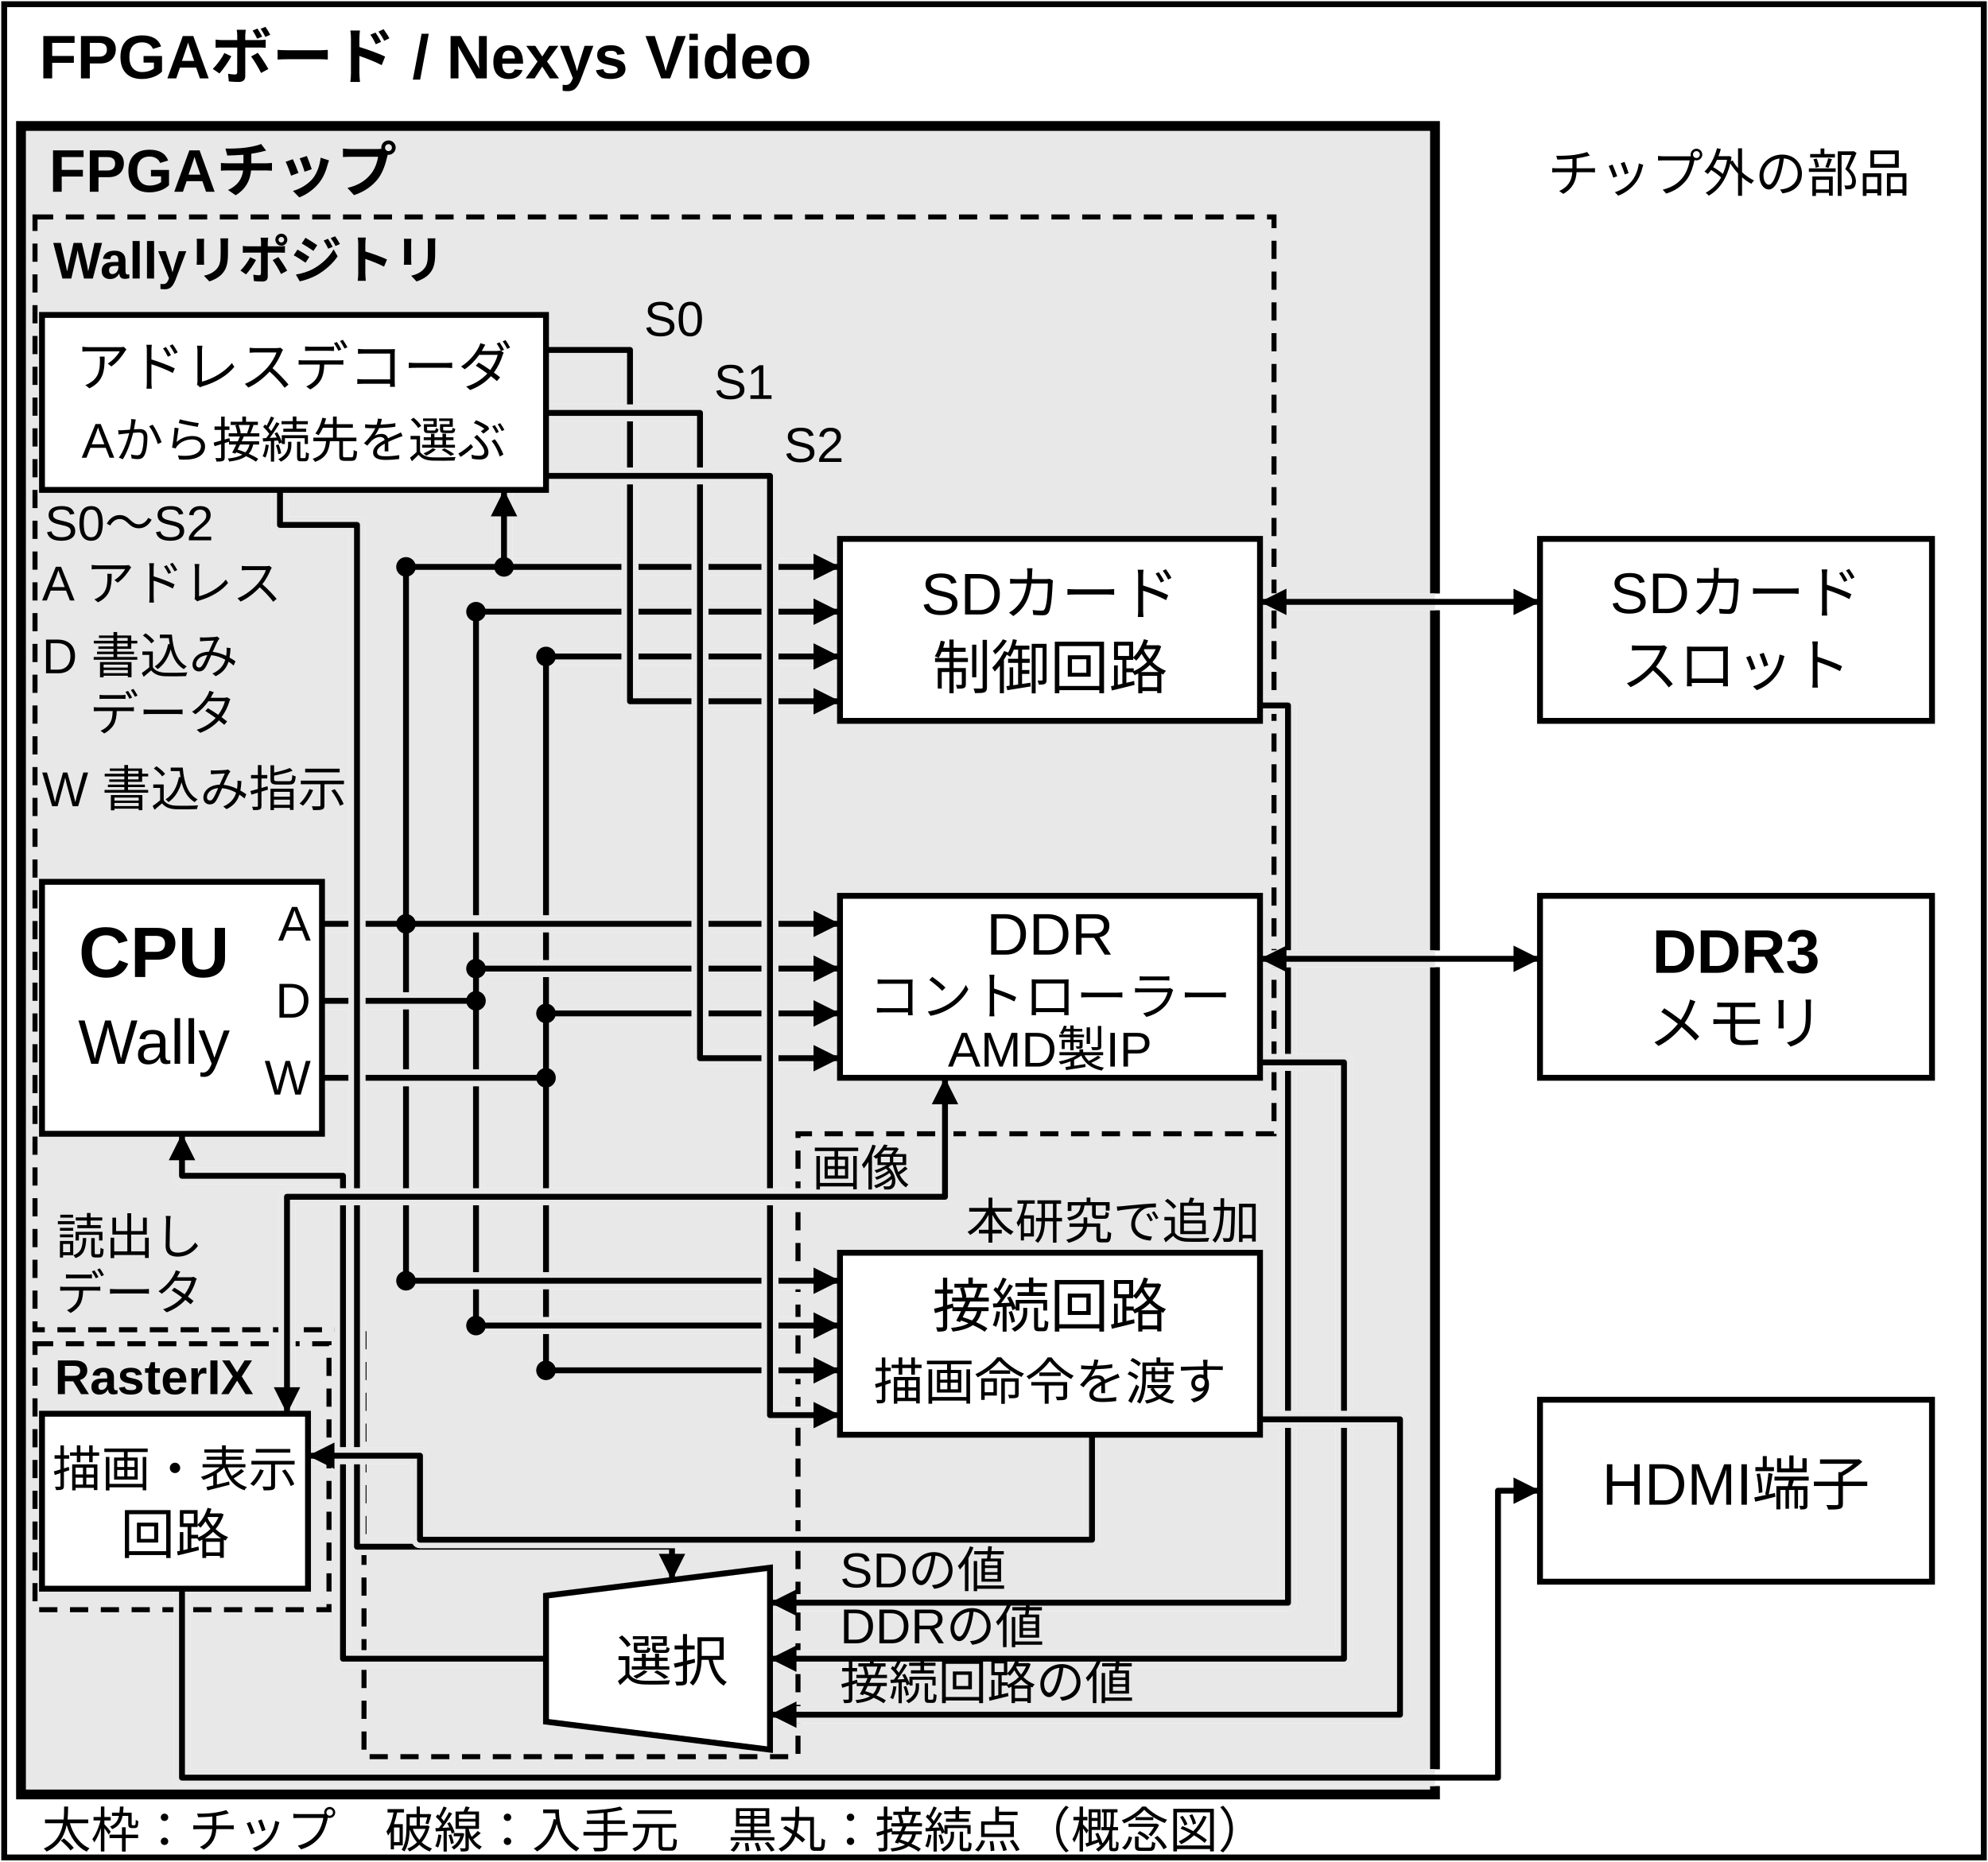
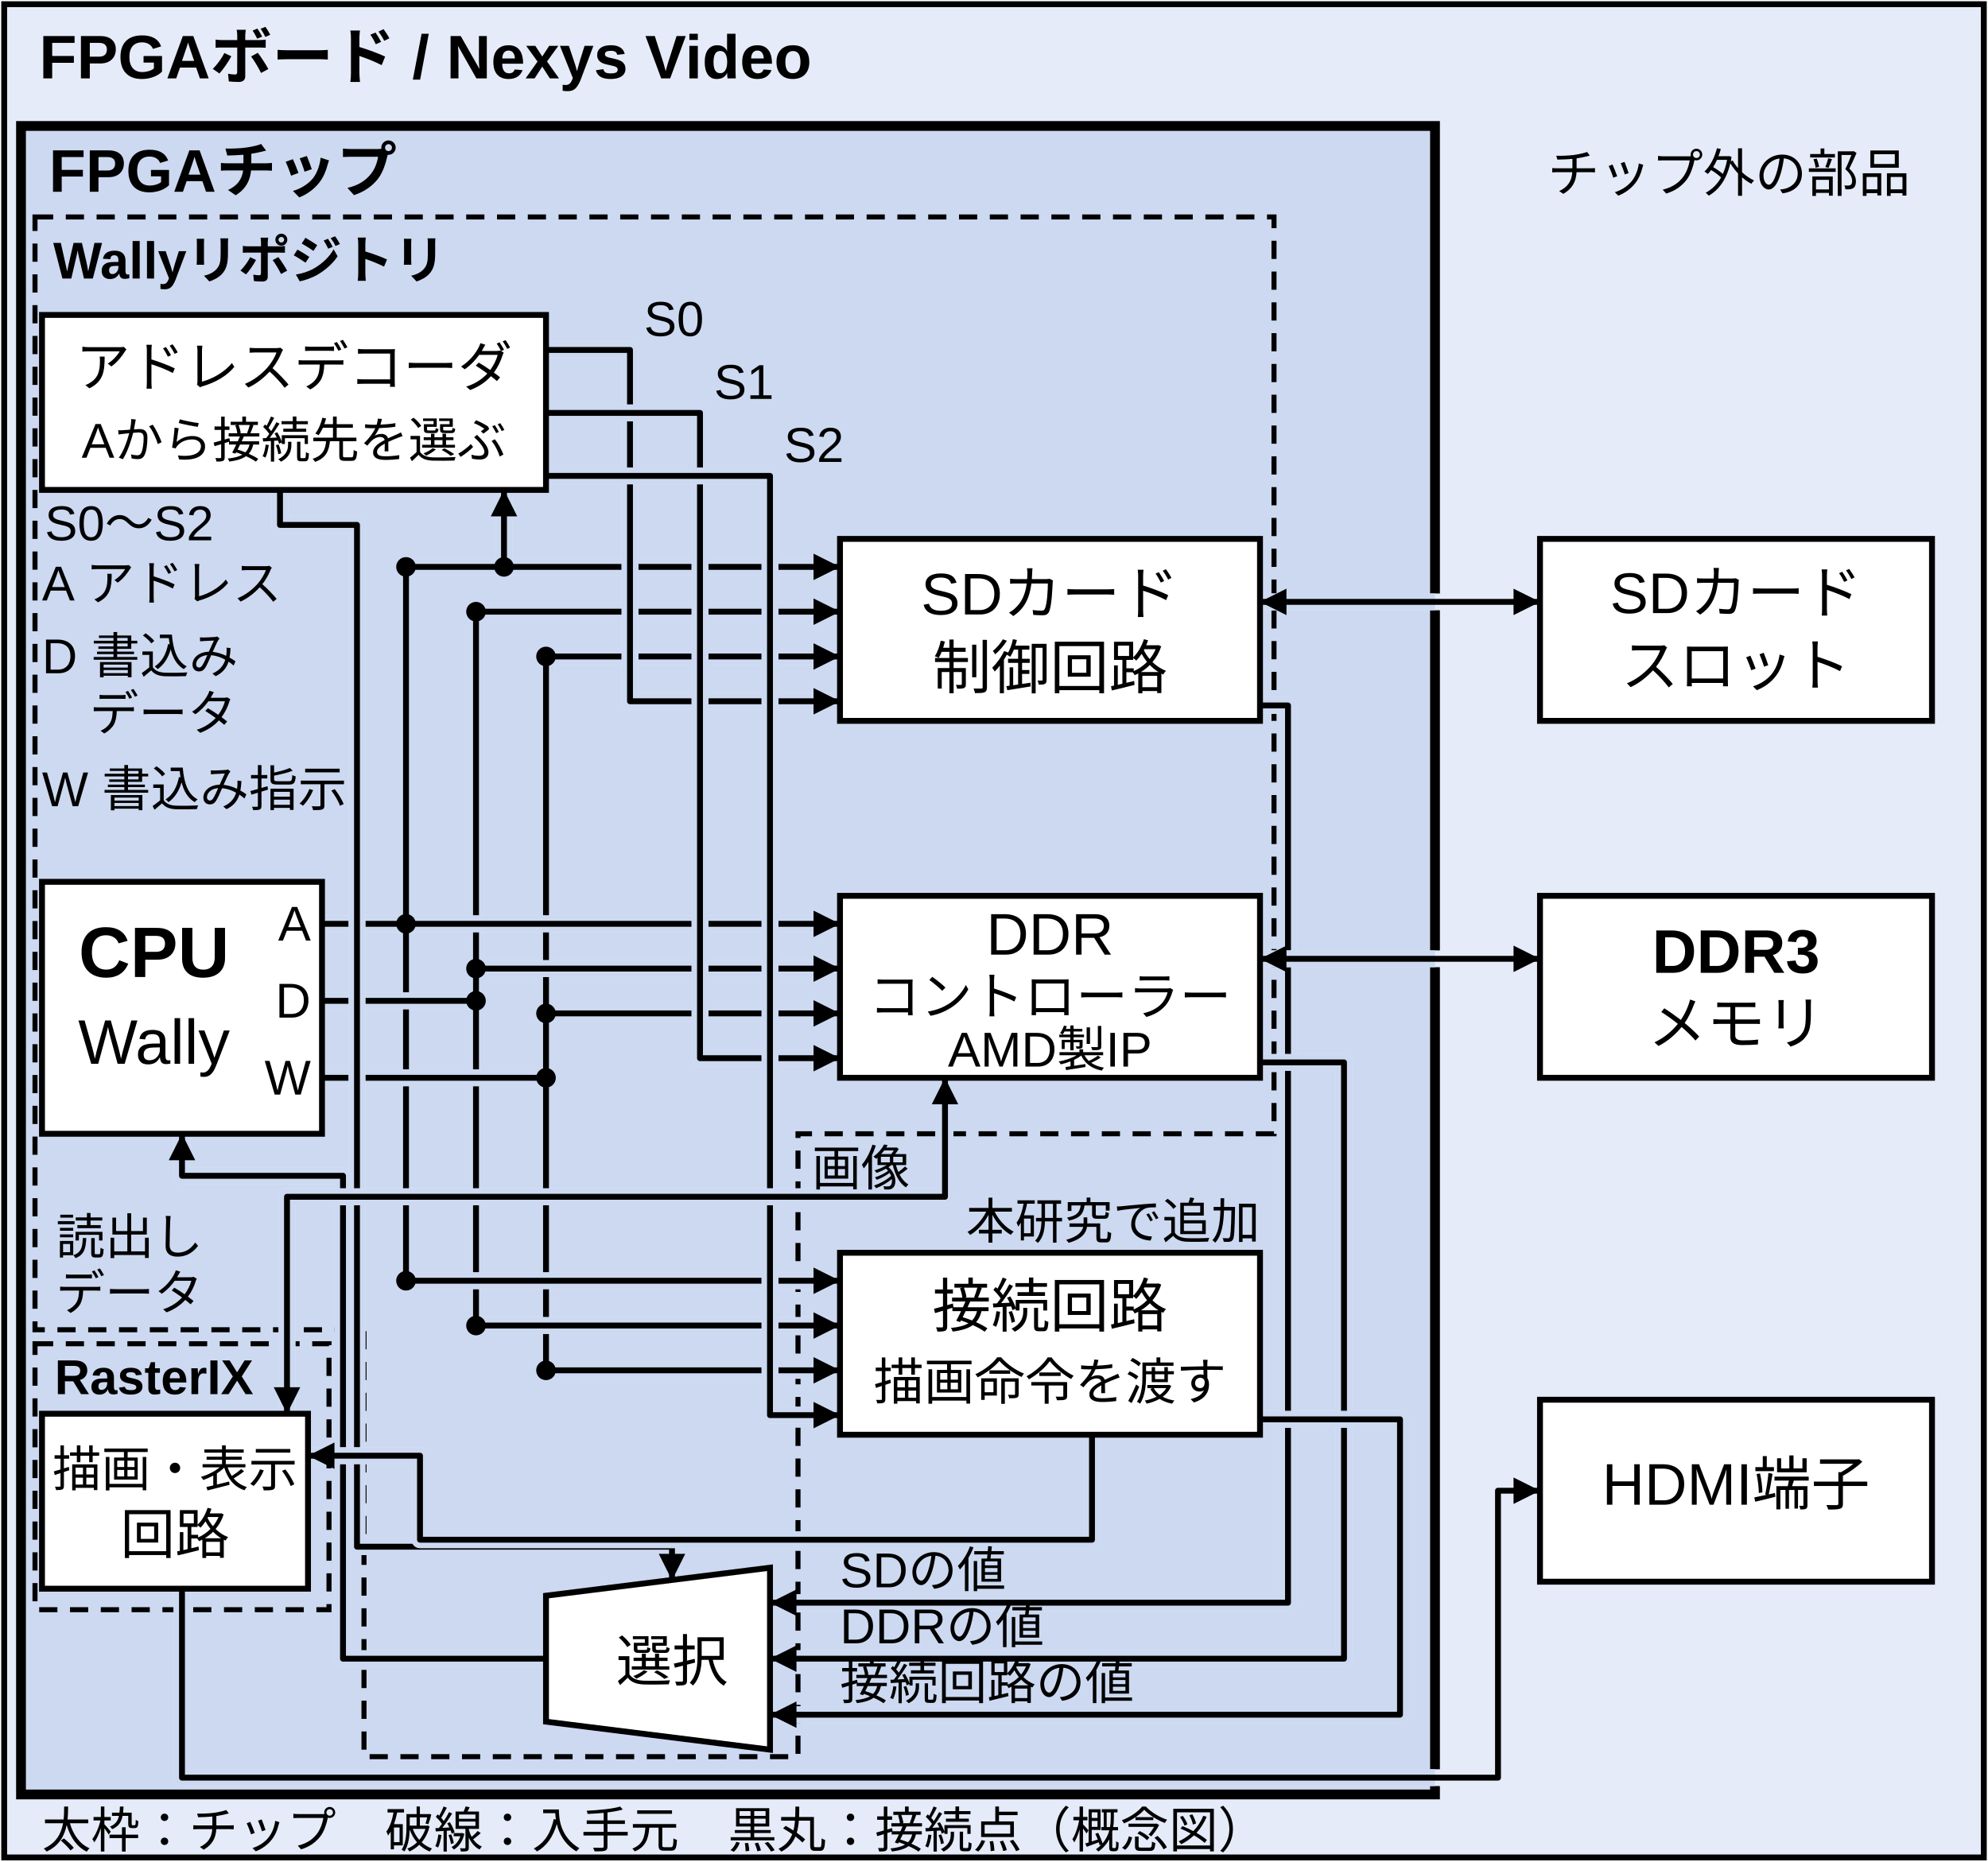
<svg xmlns="http://www.w3.org/2000/svg" width="1420" height="1330" viewBox="0 0 1420 1330" role="img" aria-labelledby="title desc">
  <defs>
    <clipPath id="chip-area" clipPathUnits="userSpaceOnUse">
      <rect x="15" y="-60" width="1010" height="1192" />
    </clipPath>
    <marker id="arrow" viewBox="0 0 10 10" refX="10" refY="5" markerWidth="4.5" markerHeight="4.5" orient="auto-start-reverse">
      <path d="M0 0L10 5L0 10Z" fill="#000000" />
    </marker>
    <marker id="blue-arrow" viewBox="0 0 10 10" refX="10" refY="5" markerWidth="4.5" markerHeight="4.5" orient="auto-start-reverse">
      <path d="M0 0L10 5L0 10Z" fill="#000000" />
    </marker>
  </defs>
  <rect width="1420" height="1330" fill="white" />
  <g font-family="Yu Gothic,Arial,sans-serif" fill="#000000">
-     <rect x="3" y="3" width="1414" height="1324" fill="#FFFFFF" stroke="#000000" stroke-width="4.2" />
+     <rect x="3" y="3" width="1414" height="1324" fill="#E5EBF8" stroke="#000000" stroke-width="4.2" />
    <text x="28" y="56" font-size="44.0" text-anchor="start" fill="#000000" font-weight="bold">FPGAボード / Nexys Video</text>
-     <rect x="15" y="90" width="1010" height="1192" fill="#E8E8E8" stroke="#000000" stroke-width="7" />
+     <rect x="15" y="90" width="1010" height="1192" fill="#CCD9F1" stroke="#000000" stroke-width="7" />
    <text x="35" y="137" font-size="43.0" text-anchor="start" fill="#000000" font-weight="bold">FPGAチップ</text>
    <text x="1235" y="137" font-size="37.0" text-anchor="middle" fill="#000000" font-weight="500">チップ外の部品</text>
    <g transform="translate(0 150)">
      <path d="M25 5H910V660H570V1105H260V800H25Z" fill="none" stroke="#000000" stroke-width="3.6" stroke-dasharray="13 9" />
      <text x="38" y="49" font-size="37.0" text-anchor="start" fill="#000000" font-weight="bold">Wallyリポジトリ</text>
      <rect x="25" y="810" width="210" height="190" fill="none" stroke="#000000" stroke-width="3.6" stroke-dasharray="13 9" />
      <text x="110" y="846" font-size="35" text-anchor="middle" fill="#000000" font-weight="bold">RasterIX</text>
-       <path d="M290 255L290 765" fill="none" stroke="#FFFFFF" stroke-width="12" stroke-linejoin="round" />
-       <path d="M290 255L290 765" fill="none" stroke="#E8E8E8" stroke-width="12" stroke-linejoin="round" clip-path="url(#chip-area)" />
+       <path d="M290 255L290 765" fill="none" stroke="#E5EBF8" stroke-width="12" stroke-linejoin="round" />
+       <path d="M290 255L290 765" fill="none" stroke="#CCD9F1" stroke-width="12" stroke-linejoin="round" clip-path="url(#chip-area)" />
      <path data-net="A" d="M290 255L290 765" fill="none" stroke="#000000" stroke-width="4.2" stroke-linejoin="round" />
-       <path d="M340 287L340 797" fill="none" stroke="#FFFFFF" stroke-width="12" stroke-linejoin="round" />
-       <path d="M340 287L340 797" fill="none" stroke="#E8E8E8" stroke-width="12" stroke-linejoin="round" clip-path="url(#chip-area)" />
+       <path d="M340 287L340 797" fill="none" stroke="#E5EBF8" stroke-width="12" stroke-linejoin="round" />
+       <path d="M340 287L340 797" fill="none" stroke="#CCD9F1" stroke-width="12" stroke-linejoin="round" clip-path="url(#chip-area)" />
      <path data-net="D" d="M340 287L340 797" fill="none" stroke="#000000" stroke-width="4.2" stroke-linejoin="round" />
-       <path d="M390 319L390 829" fill="none" stroke="#FFFFFF" stroke-width="12" stroke-linejoin="round" />
-       <path d="M390 319L390 829" fill="none" stroke="#E8E8E8" stroke-width="12" stroke-linejoin="round" clip-path="url(#chip-area)" />
+       <path d="M390 319L390 829" fill="none" stroke="#E5EBF8" stroke-width="12" stroke-linejoin="round" />
+       <path d="M390 319L390 829" fill="none" stroke="#CCD9F1" stroke-width="12" stroke-linejoin="round" clip-path="url(#chip-area)" />
      <path data-net="W" d="M390 319L390 829" fill="none" stroke="#000000" stroke-width="4.2" stroke-linejoin="round" />
-       <path d="M290 255L600 255" fill="none" stroke="#FFFFFF" stroke-width="12" stroke-linejoin="round" />
-       <path d="M290 255L600 255" fill="none" stroke="#E8E8E8" stroke-width="12" stroke-linejoin="round" clip-path="url(#chip-area)" />
+       <path d="M290 255L600 255" fill="none" stroke="#E5EBF8" stroke-width="12" stroke-linejoin="round" />
+       <path d="M290 255L600 255" fill="none" stroke="#CCD9F1" stroke-width="12" stroke-linejoin="round" clip-path="url(#chip-area)" />
      <path data-net="A" d="M290 255L600 255" fill="none" stroke="#000000" stroke-width="4.2" stroke-linejoin="round" marker-end="url(#arrow)" />
-       <path d="M340 287L600 287" fill="none" stroke="#FFFFFF" stroke-width="12" stroke-linejoin="round" />
-       <path d="M340 287L600 287" fill="none" stroke="#E8E8E8" stroke-width="12" stroke-linejoin="round" clip-path="url(#chip-area)" />
+       <path d="M340 287L600 287" fill="none" stroke="#E5EBF8" stroke-width="12" stroke-linejoin="round" />
+       <path d="M340 287L600 287" fill="none" stroke="#CCD9F1" stroke-width="12" stroke-linejoin="round" clip-path="url(#chip-area)" />
      <path data-net="D" d="M340 287L600 287" fill="none" stroke="#000000" stroke-width="4.2" stroke-linejoin="round" marker-end="url(#arrow)" />
-       <path d="M390 319L600 319" fill="none" stroke="#FFFFFF" stroke-width="12" stroke-linejoin="round" />
-       <path d="M390 319L600 319" fill="none" stroke="#E8E8E8" stroke-width="12" stroke-linejoin="round" clip-path="url(#chip-area)" />
+       <path d="M390 319L600 319" fill="none" stroke="#E5EBF8" stroke-width="12" stroke-linejoin="round" />
+       <path d="M390 319L600 319" fill="none" stroke="#CCD9F1" stroke-width="12" stroke-linejoin="round" clip-path="url(#chip-area)" />
      <path data-net="W" d="M390 319L600 319" fill="none" stroke="#000000" stroke-width="4.2" stroke-linejoin="round" marker-end="url(#arrow)" />
-       <path d="M290 510L600 510" fill="none" stroke="#FFFFFF" stroke-width="12" stroke-linejoin="round" />
-       <path d="M290 510L600 510" fill="none" stroke="#E8E8E8" stroke-width="12" stroke-linejoin="round" clip-path="url(#chip-area)" />
+       <path d="M290 510L600 510" fill="none" stroke="#E5EBF8" stroke-width="12" stroke-linejoin="round" />
+       <path d="M290 510L600 510" fill="none" stroke="#CCD9F1" stroke-width="12" stroke-linejoin="round" clip-path="url(#chip-area)" />
      <path data-net="A" d="M290 510L600 510" fill="none" stroke="#000000" stroke-width="4.2" stroke-linejoin="round" marker-end="url(#arrow)" />
-       <path d="M340 542L600 542" fill="none" stroke="#FFFFFF" stroke-width="12" stroke-linejoin="round" />
-       <path d="M340 542L600 542" fill="none" stroke="#E8E8E8" stroke-width="12" stroke-linejoin="round" clip-path="url(#chip-area)" />
+       <path d="M340 542L600 542" fill="none" stroke="#E5EBF8" stroke-width="12" stroke-linejoin="round" />
+       <path d="M340 542L600 542" fill="none" stroke="#CCD9F1" stroke-width="12" stroke-linejoin="round" clip-path="url(#chip-area)" />
      <path data-net="D" d="M340 542L600 542" fill="none" stroke="#000000" stroke-width="4.2" stroke-linejoin="round" marker-end="url(#arrow)" />
-       <path d="M390 574L600 574" fill="none" stroke="#FFFFFF" stroke-width="12" stroke-linejoin="round" />
-       <path d="M390 574L600 574" fill="none" stroke="#E8E8E8" stroke-width="12" stroke-linejoin="round" clip-path="url(#chip-area)" />
+       <path d="M390 574L600 574" fill="none" stroke="#E5EBF8" stroke-width="12" stroke-linejoin="round" />
+       <path d="M390 574L600 574" fill="none" stroke="#CCD9F1" stroke-width="12" stroke-linejoin="round" clip-path="url(#chip-area)" />
      <path data-net="W" d="M390 574L600 574" fill="none" stroke="#000000" stroke-width="4.2" stroke-linejoin="round" marker-end="url(#arrow)" />
-       <path d="M290 765L600 765" fill="none" stroke="#FFFFFF" stroke-width="12" stroke-linejoin="round" />
-       <path d="M290 765L600 765" fill="none" stroke="#E8E8E8" stroke-width="12" stroke-linejoin="round" clip-path="url(#chip-area)" />
+       <path d="M290 765L600 765" fill="none" stroke="#E5EBF8" stroke-width="12" stroke-linejoin="round" />
+       <path d="M290 765L600 765" fill="none" stroke="#CCD9F1" stroke-width="12" stroke-linejoin="round" clip-path="url(#chip-area)" />
      <path data-net="A" d="M290 765L600 765" fill="none" stroke="#000000" stroke-width="4.2" stroke-linejoin="round" marker-end="url(#blue-arrow)" />
-       <path d="M340 797L600 797" fill="none" stroke="#FFFFFF" stroke-width="12" stroke-linejoin="round" />
-       <path d="M340 797L600 797" fill="none" stroke="#E8E8E8" stroke-width="12" stroke-linejoin="round" clip-path="url(#chip-area)" />
+       <path d="M340 797L600 797" fill="none" stroke="#E5EBF8" stroke-width="12" stroke-linejoin="round" />
+       <path d="M340 797L600 797" fill="none" stroke="#CCD9F1" stroke-width="12" stroke-linejoin="round" clip-path="url(#chip-area)" />
      <path data-net="D" d="M340 797L600 797" fill="none" stroke="#000000" stroke-width="4.2" stroke-linejoin="round" marker-end="url(#blue-arrow)" />
-       <path d="M390 829L600 829" fill="none" stroke="#FFFFFF" stroke-width="12" stroke-linejoin="round" />
-       <path d="M390 829L600 829" fill="none" stroke="#E8E8E8" stroke-width="12" stroke-linejoin="round" clip-path="url(#chip-area)" />
+       <path d="M390 829L600 829" fill="none" stroke="#E5EBF8" stroke-width="12" stroke-linejoin="round" />
+       <path d="M390 829L600 829" fill="none" stroke="#CCD9F1" stroke-width="12" stroke-linejoin="round" clip-path="url(#chip-area)" />
      <path data-net="W" d="M390 829L600 829" fill="none" stroke="#000000" stroke-width="4.2" stroke-linejoin="round" marker-end="url(#blue-arrow)" />
-       <path d="M230 510L290 510" fill="none" stroke="#FFFFFF" stroke-width="12" stroke-linejoin="round" />
-       <path d="M230 510L290 510" fill="none" stroke="#E8E8E8" stroke-width="12" stroke-linejoin="round" clip-path="url(#chip-area)" />
+       <path d="M230 510L290 510" fill="none" stroke="#E5EBF8" stroke-width="12" stroke-linejoin="round" />
+       <path d="M230 510L290 510" fill="none" stroke="#CCD9F1" stroke-width="12" stroke-linejoin="round" clip-path="url(#chip-area)" />
      <path data-net="A" d="M230 510L290 510" fill="none" stroke="#000000" stroke-width="4.2" stroke-linejoin="round" />
-       <path d="M230 565L340 565" fill="none" stroke="#FFFFFF" stroke-width="12" stroke-linejoin="round" />
-       <path d="M230 565L340 565" fill="none" stroke="#E8E8E8" stroke-width="12" stroke-linejoin="round" clip-path="url(#chip-area)" />
+       <path d="M230 565L340 565" fill="none" stroke="#E5EBF8" stroke-width="12" stroke-linejoin="round" />
+       <path d="M230 565L340 565" fill="none" stroke="#CCD9F1" stroke-width="12" stroke-linejoin="round" clip-path="url(#chip-area)" />
      <path data-net="D" d="M230 565L340 565" fill="none" stroke="#000000" stroke-width="4.2" stroke-linejoin="round" />
-       <path d="M230 620L390 620" fill="none" stroke="#FFFFFF" stroke-width="12" stroke-linejoin="round" />
-       <path d="M230 620L390 620" fill="none" stroke="#E8E8E8" stroke-width="12" stroke-linejoin="round" clip-path="url(#chip-area)" />
+       <path d="M230 620L390 620" fill="none" stroke="#E5EBF8" stroke-width="12" stroke-linejoin="round" />
+       <path d="M230 620L390 620" fill="none" stroke="#CCD9F1" stroke-width="12" stroke-linejoin="round" clip-path="url(#chip-area)" />
      <path data-net="W" d="M230 620L390 620" fill="none" stroke="#000000" stroke-width="4.2" stroke-linejoin="round" />
-       <path d="M360 255L360 200" fill="none" stroke="#FFFFFF" stroke-width="12" stroke-linejoin="round" />
-       <path d="M360 255L360 200" fill="none" stroke="#E8E8E8" stroke-width="12" stroke-linejoin="round" clip-path="url(#chip-area)" />
+       <path d="M360 255L360 200" fill="none" stroke="#E5EBF8" stroke-width="12" stroke-linejoin="round" />
+       <path d="M360 255L360 200" fill="none" stroke="#CCD9F1" stroke-width="12" stroke-linejoin="round" clip-path="url(#chip-area)" />
      <path data-net="A" d="M360 255L360 200" fill="none" stroke="#000000" stroke-width="4.2" stroke-linejoin="round" marker-end="url(#arrow)" />
-       <path d="M390 100L450 100L450 351L600 351" fill="none" stroke="#FFFFFF" stroke-width="12" stroke-linejoin="round" />
-       <path d="M390 100L450 100L450 351L600 351" fill="none" stroke="#E8E8E8" stroke-width="12" stroke-linejoin="round" clip-path="url(#chip-area)" />
+       <path d="M390 100L450 100L450 351L600 351" fill="none" stroke="#E5EBF8" stroke-width="12" stroke-linejoin="round" />
+       <path d="M390 100L450 100L450 351L600 351" fill="none" stroke="#CCD9F1" stroke-width="12" stroke-linejoin="round" clip-path="url(#chip-area)" />
      <path data-net="S0" d="M390 100L450 100L450 351L600 351" fill="none" stroke="#000000" stroke-width="4.2" stroke-linejoin="round" marker-end="url(#arrow)" />
-       <path d="M390 145L500 145L500 606L600 606" fill="none" stroke="#FFFFFF" stroke-width="12" stroke-linejoin="round" />
-       <path d="M390 145L500 145L500 606L600 606" fill="none" stroke="#E8E8E8" stroke-width="12" stroke-linejoin="round" clip-path="url(#chip-area)" />
+       <path d="M390 145L500 145L500 606L600 606" fill="none" stroke="#E5EBF8" stroke-width="12" stroke-linejoin="round" />
+       <path d="M390 145L500 145L500 606L600 606" fill="none" stroke="#CCD9F1" stroke-width="12" stroke-linejoin="round" clip-path="url(#chip-area)" />
      <path data-net="S1" d="M390 145L500 145L500 606L600 606" fill="none" stroke="#000000" stroke-width="4.2" stroke-linejoin="round" marker-end="url(#arrow)" />
-       <path d="M390 190L550 190L550 861L600 861" fill="none" stroke="#FFFFFF" stroke-width="12" stroke-linejoin="round" />
-       <path d="M390 190L550 190L550 861L600 861" fill="none" stroke="#E8E8E8" stroke-width="12" stroke-linejoin="round" clip-path="url(#chip-area)" />
+       <path d="M390 190L550 190L550 861L600 861" fill="none" stroke="#E5EBF8" stroke-width="12" stroke-linejoin="round" />
+       <path d="M390 190L550 190L550 861L600 861" fill="none" stroke="#CCD9F1" stroke-width="12" stroke-linejoin="round" clip-path="url(#chip-area)" />
      <path data-net="S2" d="M390 190L550 190L550 861L600 861" fill="none" stroke="#000000" stroke-width="4.2" stroke-linejoin="round" marker-end="url(#blue-arrow)" />
-       <path d="M200 200L200 225L255 225L255 955L480 955L480 979" fill="none" stroke="#FFFFFF" stroke-width="12" stroke-linejoin="round" />
-       <path d="M200 200L200 225L255 225L255 955L480 955L480 979" fill="none" stroke="#E8E8E8" stroke-width="12" stroke-linejoin="round" clip-path="url(#chip-area)" />
+       <path d="M200 200L200 225L255 225L255 955L480 955L480 979" fill="none" stroke="#E5EBF8" stroke-width="12" stroke-linejoin="round" />
+       <path d="M200 200L200 225L255 225L255 955L480 955L480 979" fill="none" stroke="#CCD9F1" stroke-width="12" stroke-linejoin="round" clip-path="url(#chip-area)" />
      <path data-net="S0,S1,S2" d="M200 200L200 225L255 225L255 955L480 955L480 979" fill="none" stroke="#000000" stroke-width="4.2" stroke-linejoin="round" marker-end="url(#arrow)" />
-       <path d="M900 354L920 354L920 995L550 995" fill="none" stroke="#FFFFFF" stroke-width="12" stroke-linejoin="round" />
-       <path d="M900 354L920 354L920 995L550 995" fill="none" stroke="#E8E8E8" stroke-width="12" stroke-linejoin="round" clip-path="url(#chip-area)" />
+       <path d="M900 354L920 354L920 995L550 995" fill="none" stroke="#E5EBF8" stroke-width="12" stroke-linejoin="round" />
+       <path d="M900 354L920 354L920 995L550 995" fill="none" stroke="#CCD9F1" stroke-width="12" stroke-linejoin="round" clip-path="url(#chip-area)" />
      <path data-net="ReadSD" d="M900 354L920 354L920 995L550 995" fill="none" stroke="#000000" stroke-width="4.2" stroke-linejoin="round" marker-end="url(#arrow)" />
-       <path d="M900 609L960 609L960 1035L550 1035" fill="none" stroke="#FFFFFF" stroke-width="12" stroke-linejoin="round" />
-       <path d="M900 609L960 609L960 1035L550 1035" fill="none" stroke="#E8E8E8" stroke-width="12" stroke-linejoin="round" clip-path="url(#chip-area)" />
+       <path d="M900 609L960 609L960 1035L550 1035" fill="none" stroke="#E5EBF8" stroke-width="12" stroke-linejoin="round" />
+       <path d="M900 609L960 609L960 1035L550 1035" fill="none" stroke="#CCD9F1" stroke-width="12" stroke-linejoin="round" clip-path="url(#chip-area)" />
      <path data-net="ReadDDR" d="M900 609L960 609L960 1035L550 1035" fill="none" stroke="#000000" stroke-width="4.2" stroke-linejoin="round" marker-end="url(#arrow)" />
-       <path d="M900 864L1000 864L1000 1075L550 1075" fill="none" stroke="#FFFFFF" stroke-width="12" stroke-linejoin="round" />
-       <path d="M900 864L1000 864L1000 1075L550 1075" fill="none" stroke="#E8E8E8" stroke-width="12" stroke-linejoin="round" clip-path="url(#chip-area)" />
+       <path d="M900 864L1000 864L1000 1075L550 1075" fill="none" stroke="#E5EBF8" stroke-width="12" stroke-linejoin="round" />
+       <path d="M900 864L1000 864L1000 1075L550 1075" fill="none" stroke="#CCD9F1" stroke-width="12" stroke-linejoin="round" clip-path="url(#chip-area)" />
      <path data-net="ReadGraphicsPort" d="M900 864L1000 864L1000 1075L550 1075" fill="none" stroke="#000000" stroke-width="4.2" stroke-linejoin="round" marker-end="url(#blue-arrow)" />
-       <path d="M390 1035L245 1035L245 690L130 690L130 660" fill="none" stroke="#FFFFFF" stroke-width="12" stroke-linejoin="round" />
-       <path d="M390 1035L245 1035L245 690L130 690L130 660" fill="none" stroke="#E8E8E8" stroke-width="12" stroke-linejoin="round" clip-path="url(#chip-area)" />
+       <path d="M390 1035L245 1035L245 690L130 690L130 660" fill="none" stroke="#E5EBF8" stroke-width="12" stroke-linejoin="round" />
+       <path d="M390 1035L245 1035L245 690L130 690L130 660" fill="none" stroke="#CCD9F1" stroke-width="12" stroke-linejoin="round" clip-path="url(#chip-area)" />
      <path data-net="ReadData" d="M390 1035L245 1035L245 690L130 690L130 660" fill="none" stroke="#000000" stroke-width="4.2" stroke-linejoin="round" marker-end="url(#arrow)" />
-       <path d="M780 875L780 950L300 950L300 890L220 890" fill="none" stroke="#FFFFFF" stroke-width="12" stroke-linejoin="round" />
-       <path d="M780 875L780 950L300 950L300 890L220 890" fill="none" stroke="#E8E8E8" stroke-width="12" stroke-linejoin="round" clip-path="url(#chip-area)" />
+       <path d="M780 875L780 950L300 950L300 890L220 890" fill="none" stroke="#E5EBF8" stroke-width="12" stroke-linejoin="round" />
+       <path d="M780 875L780 950L300 950L300 890L220 890" fill="none" stroke="#CCD9F1" stroke-width="12" stroke-linejoin="round" clip-path="url(#chip-area)" />
      <path data-net="DrawingCommands" d="M780 875L780 950L300 950L300 890L220 890" fill="none" stroke="#000000" stroke-width="4.2" stroke-linejoin="round" marker-end="url(#blue-arrow)" />
-       <path d="M205 860L205 705L675 705L675 620" fill="none" stroke="#FFFFFF" stroke-width="12" stroke-linejoin="round" />
-       <path d="M205 860L205 705L675 705L675 620" fill="none" stroke="#E8E8E8" stroke-width="12" stroke-linejoin="round" clip-path="url(#chip-area)" />
+       <path d="M205 860L205 705L675 705L675 620" fill="none" stroke="#E5EBF8" stroke-width="12" stroke-linejoin="round" />
+       <path d="M205 860L205 705L675 705L675 620" fill="none" stroke="#CCD9F1" stroke-width="12" stroke-linejoin="round" clip-path="url(#chip-area)" />
      <path data-net="ImageMemory" d="M205 860L205 705L675 705L675 620" fill="none" stroke="#000000" stroke-width="4.2" stroke-linejoin="round" marker-end="url(#blue-arrow)" marker-start="url(#blue-arrow)" />
-       <path d="M900 280L1100 280" fill="none" stroke="#FFFFFF" stroke-width="12" stroke-linejoin="round" />
-       <path d="M900 280L1100 280" fill="none" stroke="#E8E8E8" stroke-width="12" stroke-linejoin="round" clip-path="url(#chip-area)" />
+       <path d="M900 280L1100 280" fill="none" stroke="#E5EBF8" stroke-width="12" stroke-linejoin="round" />
+       <path d="M900 280L1100 280" fill="none" stroke="#CCD9F1" stroke-width="12" stroke-linejoin="round" clip-path="url(#chip-area)" />
      <path data-net="SDPhysical" d="M900 280L1100 280" fill="none" stroke="#000000" stroke-width="4.2" stroke-linejoin="round" marker-end="url(#arrow)" marker-start="url(#arrow)" />
-       <path d="M900 535L1100 535" fill="none" stroke="#FFFFFF" stroke-width="12" stroke-linejoin="round" />
-       <path d="M900 535L1100 535" fill="none" stroke="#E8E8E8" stroke-width="12" stroke-linejoin="round" clip-path="url(#chip-area)" />
+       <path d="M900 535L1100 535" fill="none" stroke="#E5EBF8" stroke-width="12" stroke-linejoin="round" />
+       <path d="M900 535L1100 535" fill="none" stroke="#CCD9F1" stroke-width="12" stroke-linejoin="round" clip-path="url(#chip-area)" />
      <path data-net="DDRPhysical" d="M900 535L1100 535" fill="none" stroke="#000000" stroke-width="4.2" stroke-linejoin="round" marker-end="url(#arrow)" marker-start="url(#arrow)" />
-       <path d="M130 985L130 1120L1070 1120L1070 915L1100 915" fill="none" stroke="#FFFFFF" stroke-width="12" stroke-linejoin="round" />
-       <path d="M130 985L130 1120L1070 1120L1070 915L1100 915" fill="none" stroke="#E8E8E8" stroke-width="12" stroke-linejoin="round" clip-path="url(#chip-area)" />
+       <path d="M130 985L130 1120L1070 1120L1070 915L1100 915" fill="none" stroke="#E5EBF8" stroke-width="12" stroke-linejoin="round" />
+       <path d="M130 985L130 1120L1070 1120L1070 915L1100 915" fill="none" stroke="#CCD9F1" stroke-width="12" stroke-linejoin="round" clip-path="url(#chip-area)" />
      <path data-net="Video" d="M130 985L130 1120L1070 1120L1070 915L1100 915" fill="none" stroke="#000000" stroke-width="4.2" stroke-linejoin="round" marker-end="url(#blue-arrow)" />
      <circle cx="290" cy="255" r="7" fill="#000000" />
      <circle cx="290" cy="510" r="7" fill="#000000" />
      <circle cx="290" cy="765" r="7" fill="#000000" />
      <circle cx="340" cy="287" r="7" fill="#000000" />
      <circle cx="340" cy="542" r="7" fill="#000000" />
      <circle cx="340" cy="565" r="7" fill="#000000" />
      <circle cx="340" cy="797" r="7" fill="#000000" />
      <circle cx="390" cy="319" r="7" fill="#000000" />
      <circle cx="390" cy="574" r="7" fill="#000000" />
      <circle cx="390" cy="620" r="7" fill="#000000" />
      <circle cx="390" cy="829" r="7" fill="#000000" />
      <circle cx="360" cy="255" r="7" fill="#000000" />
      <rect x="30" y="75" width="360" height="125" fill="white" stroke="#000000" stroke-width="4.2" />
      <text x="210" y="126" font-size="39.0" text-anchor="middle" fill="#000000" font-weight="500">アドレスデコーダ</text>
      <text x="210" y="177" font-size="35" text-anchor="middle" fill="#000000" font-weight="500">Aから接続先を選ぶ</text>
      <rect x="30" y="480" width="200" height="180" fill="white" stroke="#000000" stroke-width="4.2" />
      <text x="110" y="548" font-size="51.0" text-anchor="middle" fill="#000000" font-weight="bold">CPU</text>
      <text x="110" y="610" font-size="45.0" text-anchor="middle" fill="#000000" font-weight="500">Wally</text>
      <rect x="600" y="235" width="300" height="130" fill="white" stroke="#000000" stroke-width="4.2" />
      <text x="750" y="289" font-size="42.0" text-anchor="middle" fill="#000000" font-weight="500">SDカード</text>
      <text x="750" y="342" font-size="42.0" text-anchor="middle" fill="#000000" font-weight="500">制御回路</text>
      <rect x="600" y="490" width="300" height="130" fill="white" stroke="#000000" stroke-width="4.2" />
      <text x="750" y="532" font-size="42.0" text-anchor="middle" fill="#000000" font-weight="500">DDR</text>
      <text x="750" y="575" font-size="37.0" text-anchor="middle" fill="#000000" font-weight="500">コントローラー</text>
      <text x="750" y="612" font-size="35" text-anchor="middle" fill="#000000" font-weight="500">AMD製IP</text>
      <rect x="600" y="745" width="300" height="130" fill="white" stroke="#000000" stroke-width="4.2" />
      <text x="750" y="798" font-size="42.0" text-anchor="middle" fill="#000000" font-weight="500">接続回路</text>
      <text x="750" y="850" font-size="36.0" text-anchor="middle" fill="#000000" font-weight="500">描画命令を渡す</text>
      <rect x="30" y="860" width="190" height="125" fill="white" stroke="#000000" stroke-width="4.2" />
      <text x="125" y="912" font-size="35" text-anchor="middle" fill="#000000" font-weight="500">描画・表示</text>
      <text x="125" y="960" font-size="39.0" text-anchor="middle" fill="#000000" font-weight="500">回路</text>
      <path d="M390 990L550 970V1100L390 1080Z" fill="white" stroke="#000000" stroke-width="4.2" />
      <text x="480" y="1051" font-size="40.0" text-anchor="middle" fill="#000000" font-weight="500">選択</text>
      <rect x="1100" y="235" width="280" height="130" fill="white" stroke="#000000" stroke-width="4.2" />
      <text x="1240" y="288" font-size="41.0" text-anchor="middle" fill="#000000" font-weight="500">SDカード</text>
      <text x="1240" y="340" font-size="41.0" text-anchor="middle" fill="#000000" font-weight="500">スロット</text>
      <rect x="1100" y="490" width="280" height="130" fill="white" stroke="#000000" stroke-width="4.2" />
      <text x="1240" y="545" font-size="44.0" text-anchor="middle" fill="#000000" font-weight="bold">DDR3</text>
      <text x="1240" y="596" font-size="42.0" text-anchor="middle" fill="#000000" font-weight="500">メモリ</text>
      <rect x="1100" y="850" width="280" height="130" fill="white" stroke="#000000" stroke-width="4.2" />
      <text x="1240" y="925" font-size="42.0" text-anchor="middle" fill="#000000" font-weight="500">HDMI端子</text>
      <text x="30" y="279" font-size="35" text-anchor="start" fill="#000000" font-weight="500">A  アドレス</text>
      <text x="30" y="331" font-size="35" text-anchor="start" fill="#000000" font-weight="500">D  書込み</text>
      <text x="64" y="372" font-size="35" text-anchor="start" fill="#000000" font-weight="500">データ</text>
      <text x="30" y="426" font-size="35" text-anchor="start" fill="#000000" font-weight="500">W  書込み指示</text>
      <text x="222" y="522" font-size="35" text-anchor="end" fill="#000000" font-weight="500">A</text>
      <text x="222" y="577" font-size="35" text-anchor="end" fill="#000000" font-weight="500">D</text>
      <text x="222" y="632" font-size="35" text-anchor="end" fill="#000000" font-weight="500">W</text>
      <text x="460" y="90" font-size="35" text-anchor="start" fill="#000000" font-weight="500">S0</text>
      <text x="510" y="135" font-size="35" text-anchor="start" fill="#000000" font-weight="500">S1</text>
      <text x="560" y="180" font-size="35" text-anchor="start" fill="#000000" font-weight="500">S2</text>
      <text x="32" y="236" font-size="35" text-anchor="start" fill="#000000" font-weight="500">S0〜S2</text>
      <text x="40" y="746" font-size="35" text-anchor="start" fill="#000000" font-weight="500">読出し</text>
      <text x="40" y="786" font-size="35" text-anchor="start" fill="#000000" font-weight="500">データ</text>
      <text x="900" y="735" font-size="35" text-anchor="end" fill="#000000" font-weight="500">本研究で追加</text>
      <text x="600" y="984" font-size="35" text-anchor="start" fill="#000000" font-weight="500">SDの値</text>
      <text x="600" y="1024" font-size="35" text-anchor="start" fill="#000000" font-weight="500">DDRの値</text>
      <text x="600" y="1064" font-size="35" text-anchor="start" fill="#000000" font-weight="500">接続回路の値</text>
      <text x="650" y="697" font-size="35" text-anchor="end" fill="#000000" font-weight="500">画像</text>
    </g>
    <text x="30" y="1320" font-size="35" text-anchor="start" fill="#000000" font-weight="500">太枠：チップ　破線：入手元　黒丸：接続点（概念図）</text>
  </g>
</svg>
